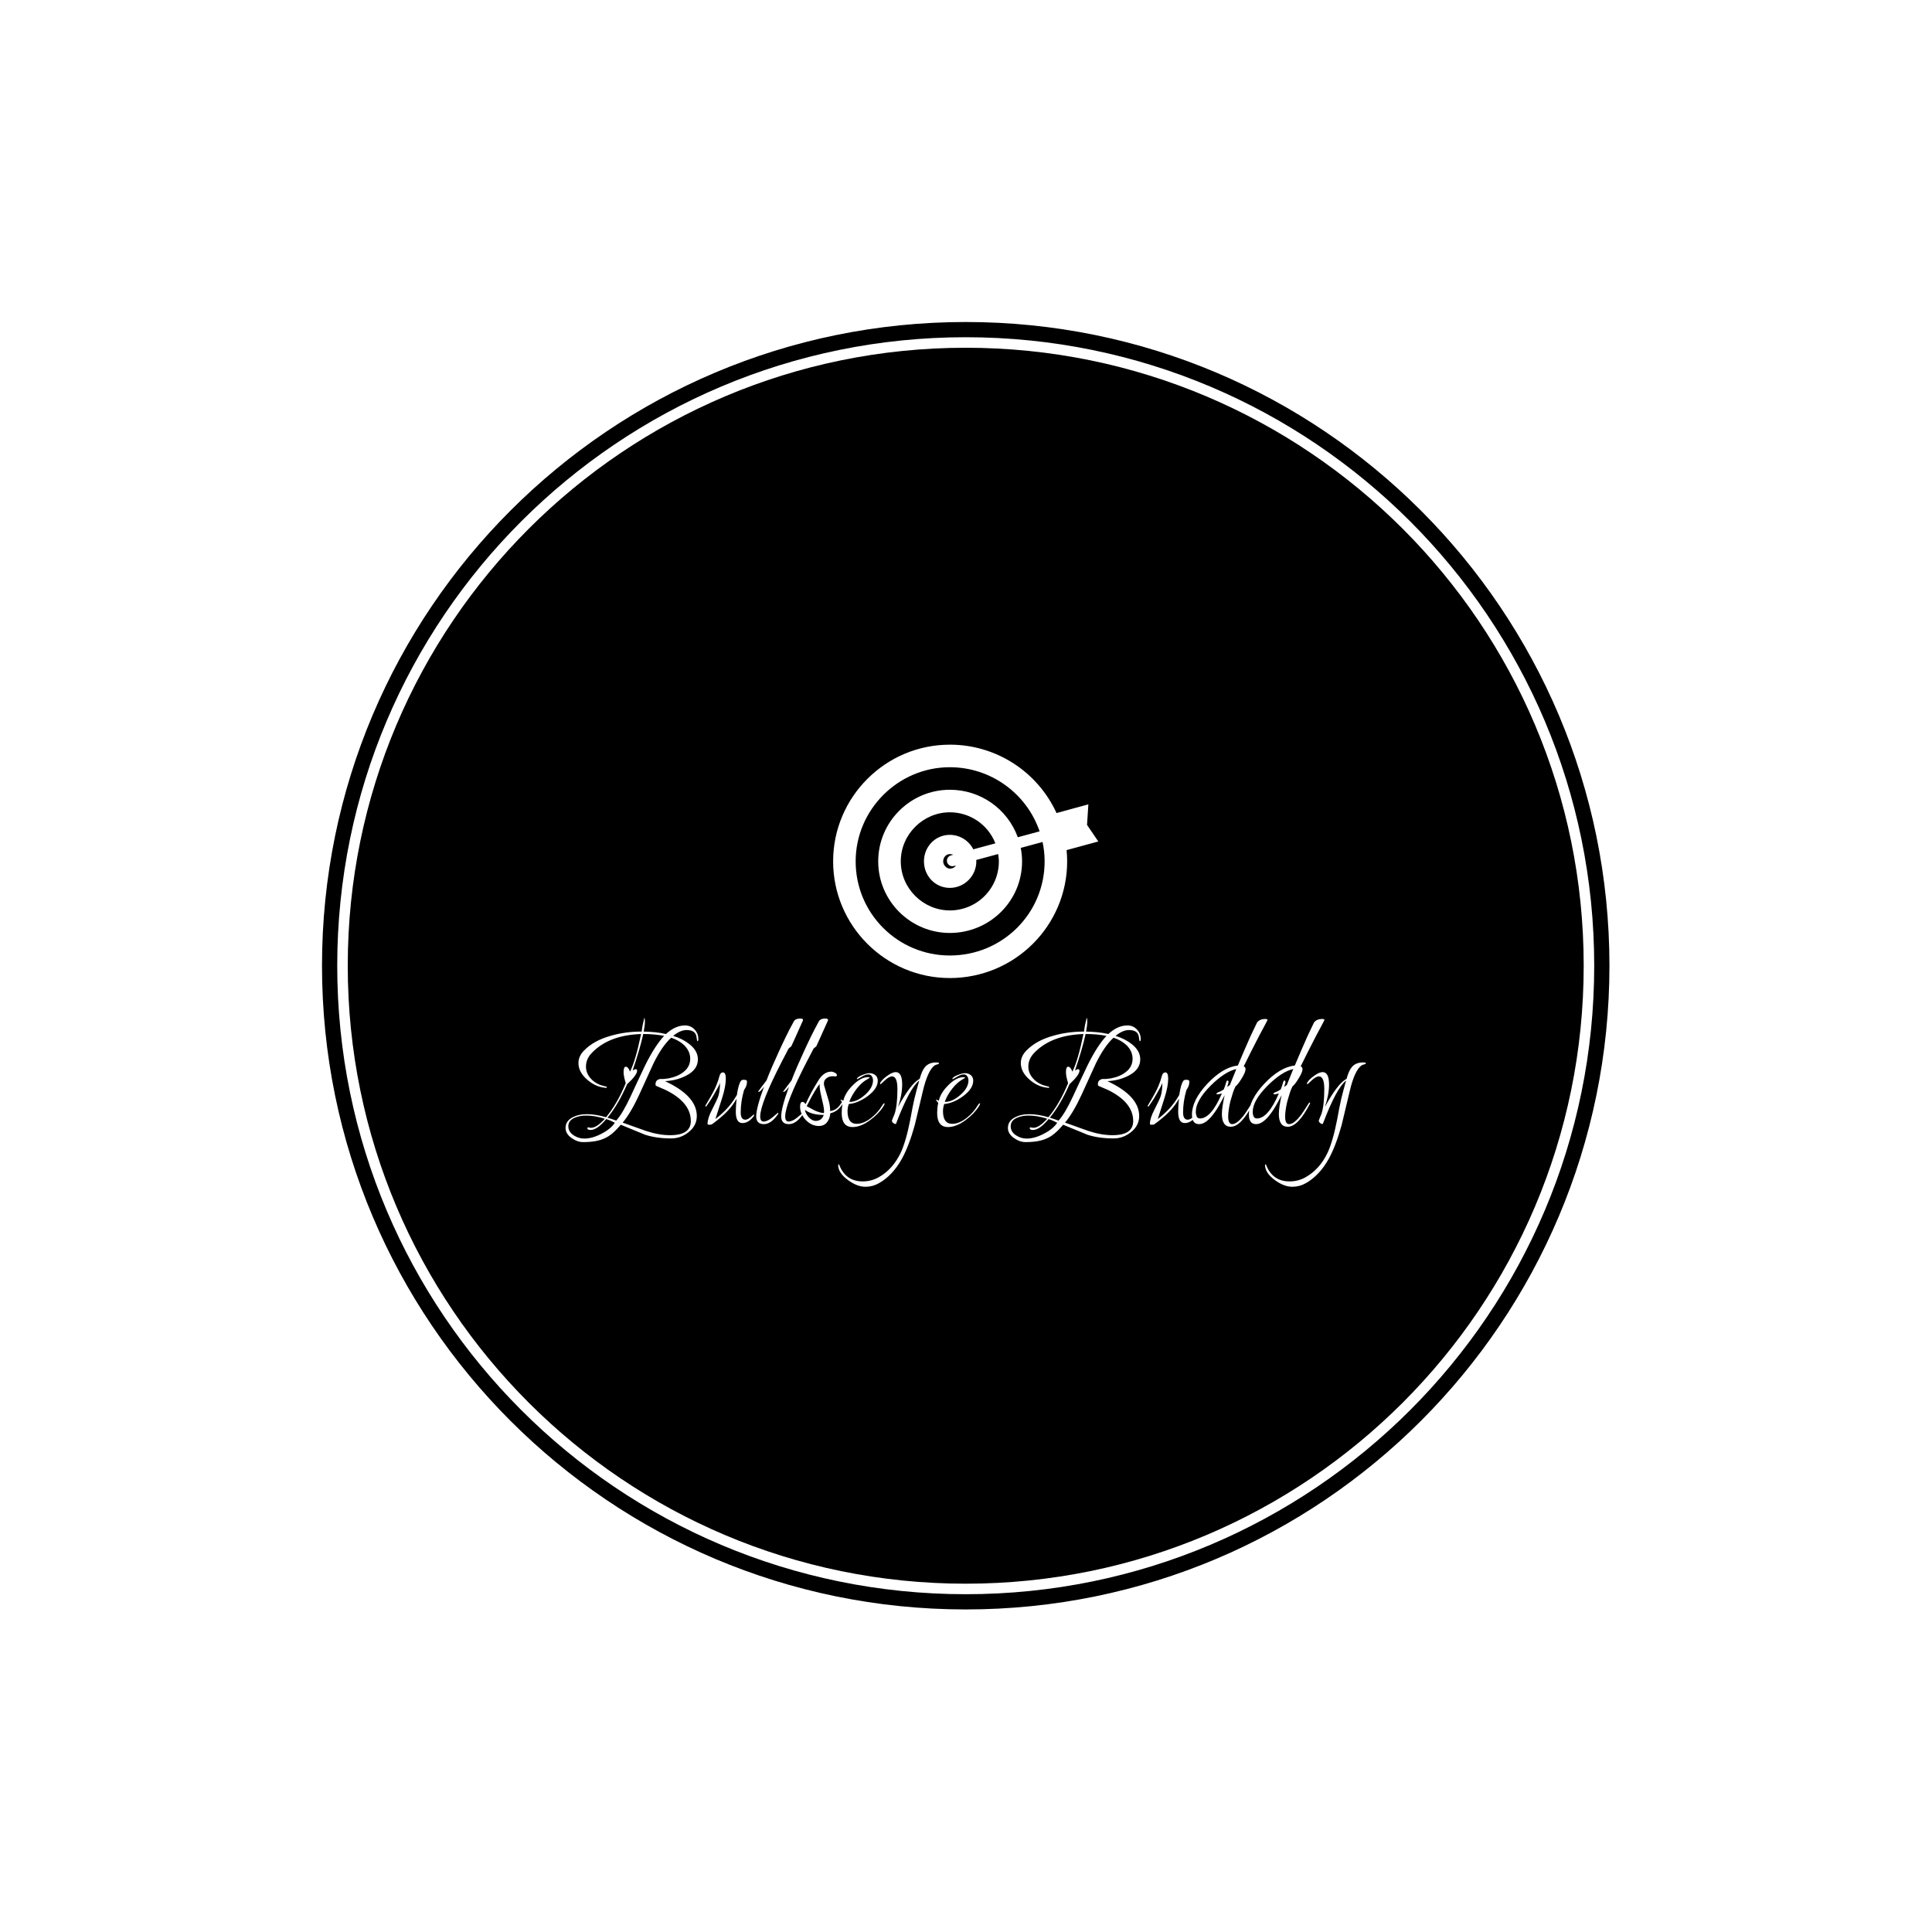
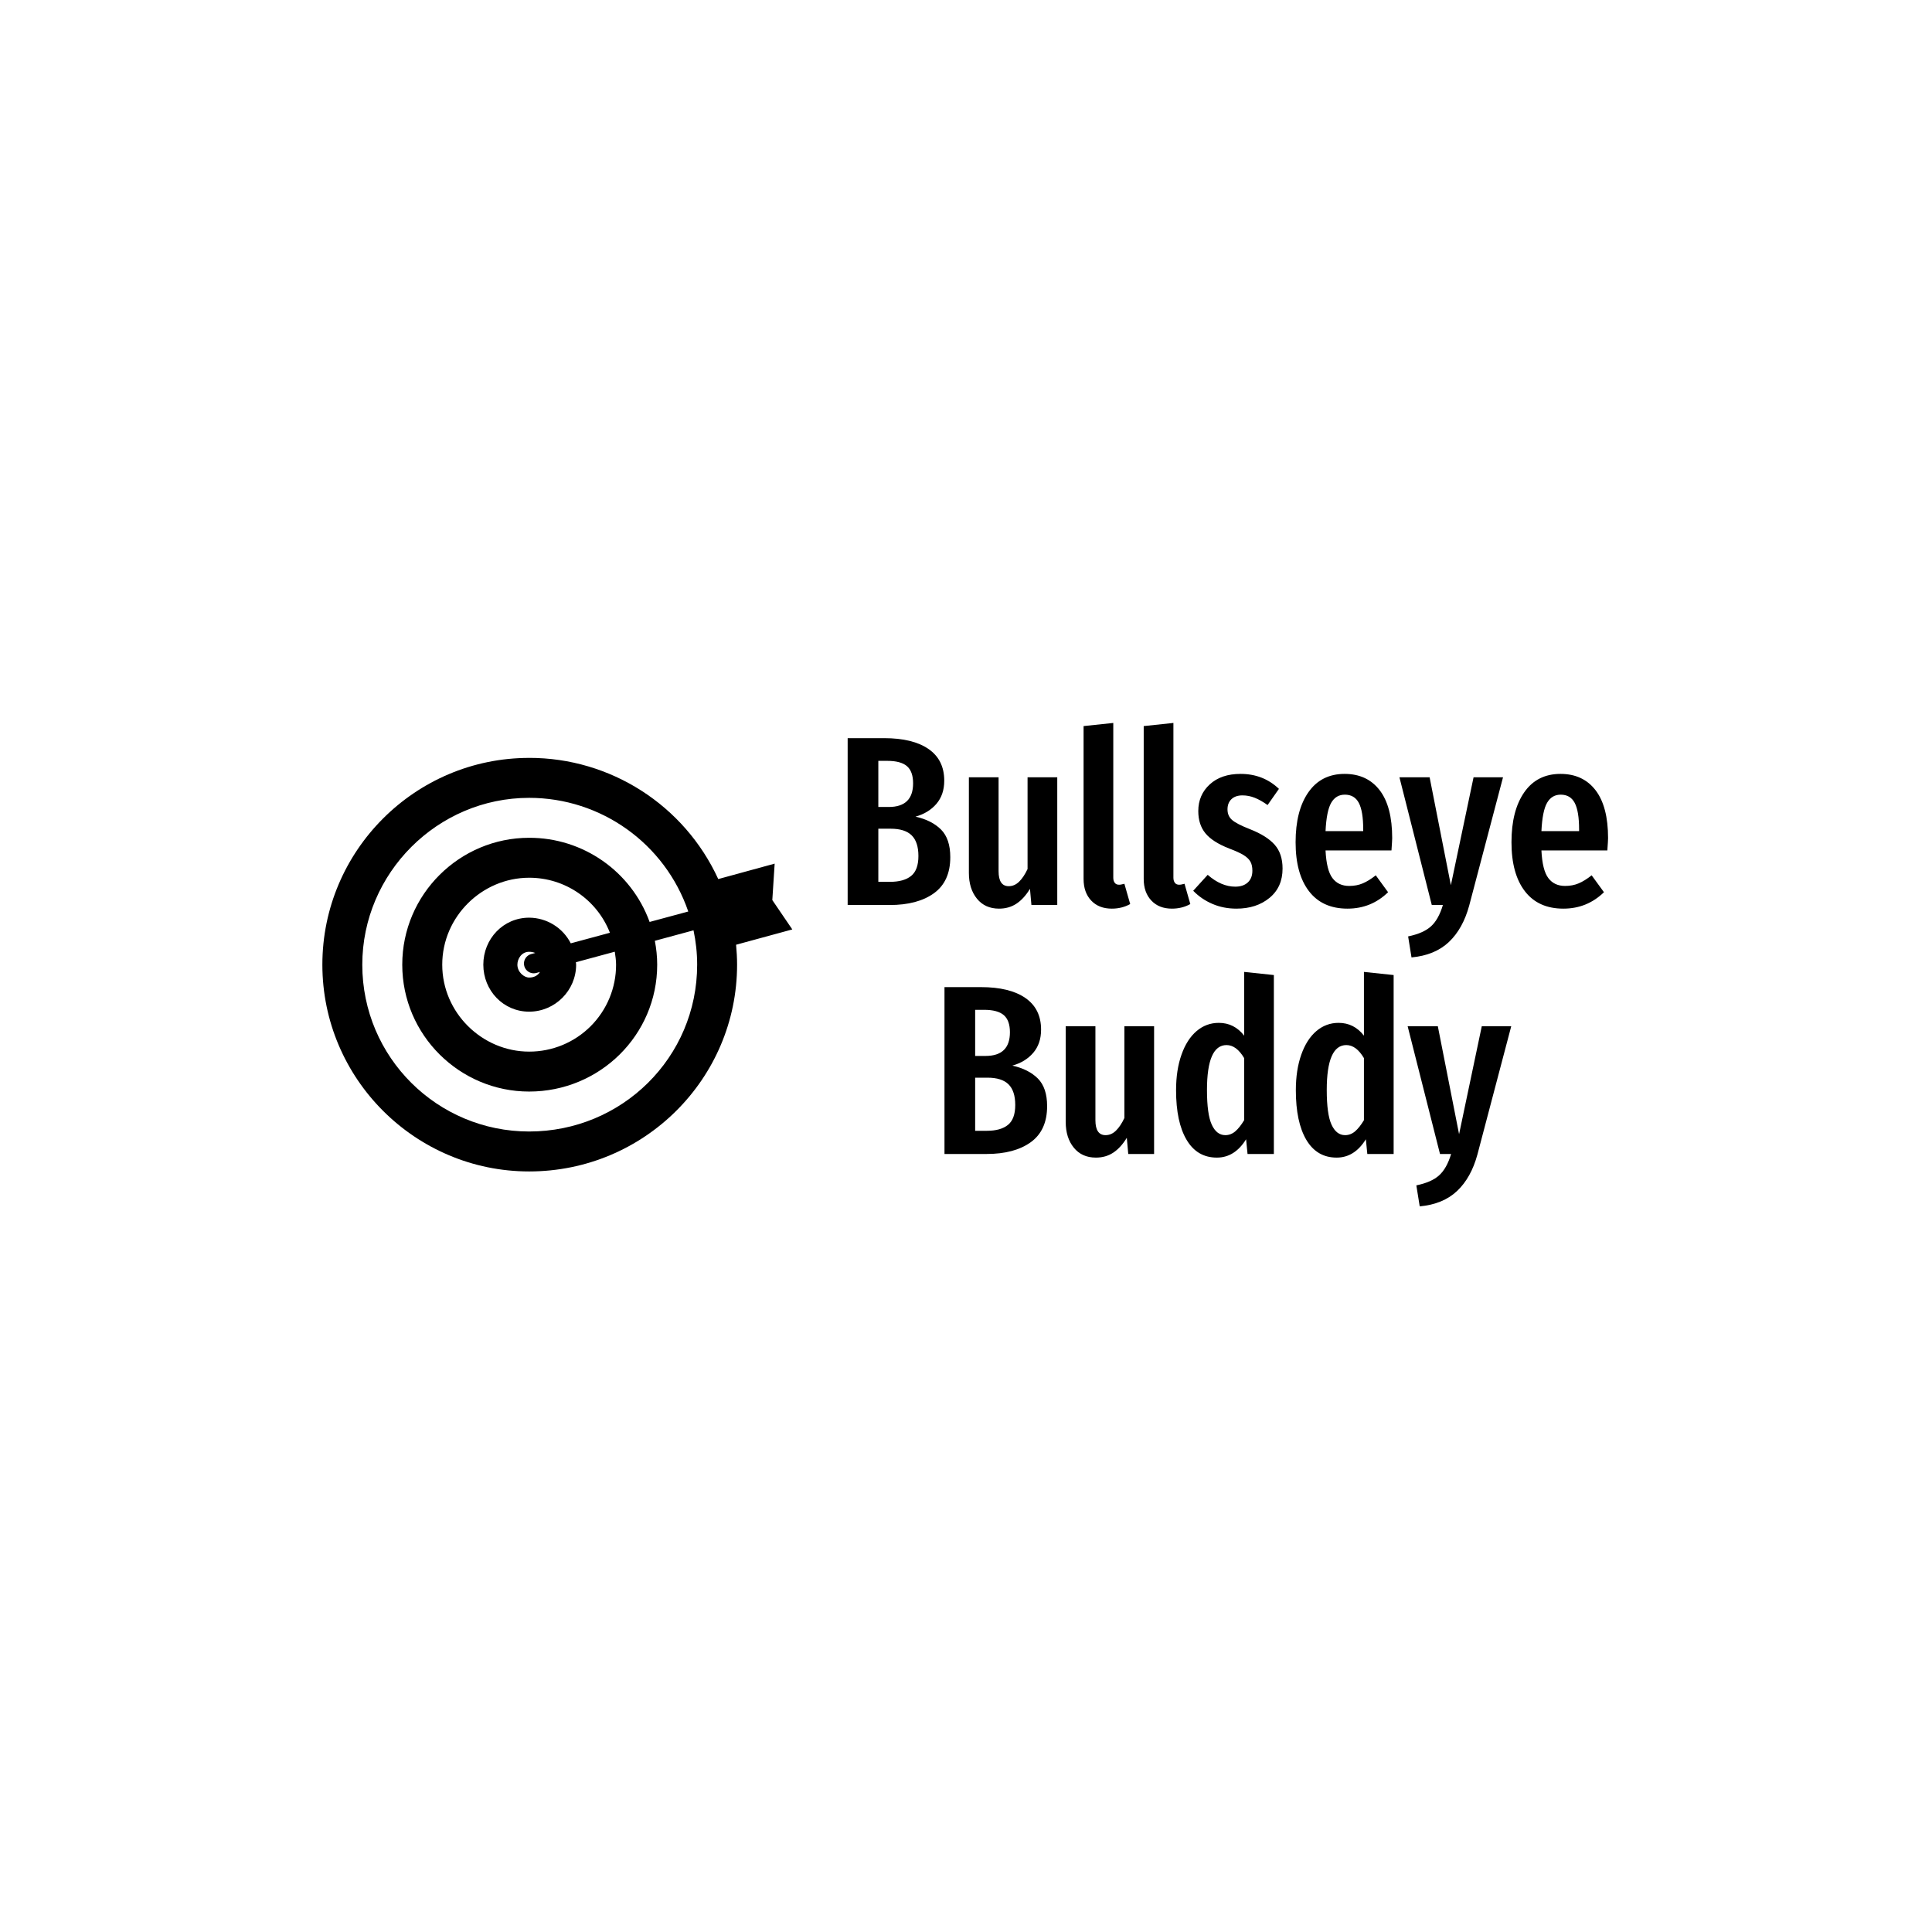
<svg xmlns="http://www.w3.org/2000/svg" version="1.1" width="1500" height="1500" viewBox="0 0 1500 1500">
  <rect width="1500" height="1500" fill="#ffffff" />
-   <g transform="matrix(0.6666667,0,0,0.6666667,249.7843,249.7843)">
-     <svg viewBox="0 0 343 343" data-background-color="#fffff5" preserveAspectRatio="xMidYMid meet" height="1500" width="1500">
-       <g id="tight-bounds" transform="matrix(1,0,0,1,0.074,0.074)">
-         <svg viewBox="0 0 342.852 342.852" height="342.852" width="342.852">
+   <g transform="matrix(0.6666667,0,0,0.6666667,249.3939,554.6282)">
+     <svg viewBox="0 0 396 154" data-background-color="#ffffff" preserveAspectRatio="xMidYMid meet" height="583" width="1500">
+       <g id="tight-bounds" transform="matrix(1,0,0,1,0.24,0.4114876)">
+         <svg viewBox="0 0 395.52 153.177" height="153.177" width="395.52">
          <g>
-             <svg />
-           </g>
-           <g>
-             <svg viewBox="0 0 342.852 342.852" height="342.852" width="342.852">
-               <g>
-                 <path d="M0 171.426c0-94.676 76.75-171.426 171.426-171.426 94.676 0 171.426 76.75 171.426 171.426 0 94.676-76.75 171.426-171.426 171.426-94.676 0-171.426-76.75-171.426-171.426zM171.426 338.796c92.436 0 167.37-74.934 167.37-167.37 0-92.436-74.934-167.37-167.37-167.371-92.436 0-167.37 74.934-167.371 167.371 0 92.436 74.934 167.37 167.371 167.37z" data-fill-palette-color="tertiary" fill="#000000" stroke="transparent" />
-                 <ellipse rx="164.569" ry="164.569" cx="171.426" cy="171.426" fill="#000000" stroke="transparent" stroke-width="0" fill-opacity="1" data-fill-palette-color="tertiary" />
-               </g>
-               <g transform="matrix(1,0,0,1,64.84656,112.5582)">
-                 <svg viewBox="0 0 213.158 117.735" height="117.735" width="213.158">
-                   <g>
-                     <svg viewBox="0 0 213.158 117.735" height="117.735" width="213.158">
+             <svg viewBox="0 0 638.298 247.2" height="153.177" width="395.52">
+               <g transform="matrix(1,0,0,1,260.7842,0)">
+                 <svg viewBox="0 0 377.513 247.2" height="247.2" width="377.513">
+                   <g id="textblocktransform">
+                     <svg viewBox="0 0 377.513 247.2" height="247.2" width="377.513" id="textblock">
                      <g>
-                         <svg viewBox="0 0 213.158 117.735" height="117.735" width="213.158">
-                           <g transform="matrix(1,0,0,1,0,72.7651)">
-                             <svg viewBox="0 0 213.158 44.97" height="44.97" width="213.158">
-                               <g id="textblocktransform">
-                                 <svg viewBox="0 0 213.158 44.97" height="44.97" width="213.158" id="textblock">
-                                   <g>
-                                     <svg viewBox="0 0 213.158 44.97" height="44.97" width="213.158">
-                                       <g transform="matrix(1,0,0,1,0,0)">
-                                         <svg width="213.158" viewBox="0.05 -35.1 260.67 55" height="44.97" data-palette-color="#fffff5">
-                                           <path d="M5.8 5.35L5.8 5.35Q3.9 5.35 2.05 4.05L2.05 4.05Q0.05 2.65 0.05 0.75L0.05 0.75Q0.05-1.6 2.5-2.8L2.5-2.8Q4.35-3.75 7-3.75L7-3.75Q8.4-3.75 9.95-3.5 11.5-3.25 13.25-2.75L13.25-2.75Q16.9-7.15 19.65-13.85L19.65-13.85Q19.3-15 19.13-15.88 18.95-16.75 18.95-17.4L18.95-17.4Q18.95-19.2 19.65-19.2L19.65-19.2Q20.45-19.2 21.05-17.6L21.05-17.6Q22.85-21.15 24.65-29.85L24.65-29.85Q14.25-29.5 8.7-23.8L8.7-23.8Q6.7-21.8 6.7-19.25L6.7-19.25Q6.7-17.25 8.05-15.6L8.05-15.6Q9.25-14.1 11.25-13.3L11.25-13.3Q11.55-13.2 12.05-13.05 12.55-12.9 13.2-12.75L13.2-12.75Q13.5-12.7 13.5-12.55L13.5-12.55Q13.5-12.3 13.15-12.3L13.15-12.3 13-12.35Q9.9-12.6 7.2-14.9L7.2-14.9Q4.25-17.4 4.25-20.4L4.25-20.4Q4.25-22.65 6.1-24.5L6.1-24.5Q9.25-27.75 14.85-29.3L14.85-29.3Q19.5-30.65 24.85-30.65L24.85-30.65Q24.95-31.7 25.18-32.83 25.4-33.95 25.7-35.1L25.7-35.1Q25.9-35.05 25.9-33.95L25.9-33.95Q25.9-33.3 25.8-32.48 25.7-31.65 25.5-30.65L25.5-30.65Q27.4-30.6 29.23-30.43 31.05-30.25 32.75-29.85L32.75-29.85Q35.8-32.65 38.95-32.65L38.95-32.65Q40.8-32.65 42.05-31.35 43.3-30.05 43.3-28.2L43.3-28.2Q43.3-27.5 43.05-27.5L43.05-27.5Q42.85-27.5 42.7-28.9L42.7-28.9Q42.4-31.15 39.45-31.15L39.45-31.15Q37.45-31.15 35.1-29.25L35.1-29.25Q38.2-28.3 40.4-26.55L40.4-26.55Q43.15-24.4 43.15-21.6L43.15-21.6Q43.15-18.2 39.25-16.25L39.25-16.25Q36.25-14.7 32.45-14.5L32.45-14.5Q42.8-9.7 42.8-3.15L42.8-3.15Q42.8-0.05 40.2 2.05L40.2 2.05Q37.65 4.15 34.45 4.15L34.45 4.15Q29.65 4.15 25.95 2.95L25.95 2.95 18.05-0.3Q16.65 1.35 15.33 2.48 14 3.6 12.7 4.15L12.7 4.15Q10.15 5.35 5.8 5.35ZM16.55-1.65L16.55-1.65Q18.6-3.9 21.2-9.45L21.2-9.45Q22.4-12.05 23.6-14.63 24.8-17.2 26.05-19.8L26.05-19.8Q27.65-23 29.18-25.35 30.7-27.7 32.15-29.25L32.15-29.25Q28.95-29.85 25.75-29.85L25.75-29.85 25.35-29.85Q24.3-25 21.9-18L21.9-18Q22.6-18.4 22.95-18.4L22.95-18.4Q23.35-18.4 23.35-17.9L23.35-17.9Q23.35-16.5 20.1-13.5L20.1-13.5Q18.7-10.3 17.13-7.58 15.55-4.85 13.7-2.6L13.7-2.6Q14.4-2.4 15.13-2.15 15.85-1.9 16.55-1.65ZM34.1 3.1L34.1 3.1Q40.85 3.1 40.85-1.5L40.85-1.5Q40.85-7.65 32.5-11.7L32.5-11.7Q32-11.9 31.25-12.23 30.5-12.55 29.5-13L29.5-13Q29.35-13.1 29.35-13.5L29.35-13.5Q29.35-14.9 30.8-15.2L30.8-15.2 31.8-15.2Q32.25-15.25 32.7-15.3 33.15-15.35 33.55-15.4L33.55-15.4Q36.5-15.95 38.35-17.4L38.35-17.4Q40.65-19.1 40.65-21.8L40.65-21.8Q40.65-24.25 38.7-26.2L38.7-26.2Q37-27.8 34.45-28.65L34.45-28.65Q31.45-25.9 28.7-20.3L28.7-20.3 24.05-10.1Q21.3-4.15 18.65-1L18.65-1 26.2 1.7Q30.45 3.1 34.1 3.1ZM6.15 4.2L6.15 4.2Q8.75 4.2 11.7 2.65L11.7 2.65Q14.75 1.1 16.1-0.95L16.1-0.95Q15.45-1.3 14.78-1.6 14.1-1.9 13.3-2.15L13.3-2.15Q10.35 1.4 8.2 1.4L8.2 1.4Q7.15 1.4 7.15 0.8L7.15 0.8Q7.15 0.55 7.45 0.55L7.45 0.55Q7.55 0.55 7.85 0.63 8.15 0.7 8.3 0.7L8.3 0.7Q10.2 0.7 12.85-2.25L12.85-2.25Q9.65-3.3 6.75-3.3L6.75-3.3Q4.7-3.3 3.05-2.6L3.05-2.6Q0.95-1.7 0.95 0.2L0.95 0.2Q0.95 2 2.7 3.15L2.7 3.15Q4.3 4.2 6.15 4.2ZM46.85-0.3L46.85-0.3Q46.3-0.3 46.3-0.6L46.3-0.6Q46.3-2.4 47.75-5.2L47.75-5.2Q49.55-8.7 49.85-9.75L49.85-9.75Q50.35-11.45 50.35-13.95L50.35-13.95Q50.2-13.45 49.7-12.5 49.2-11.55 48.35-10.1L48.35-10.1Q47.55-8.7 46.92-7.78 46.3-6.85 45.9-6.3L45.9-6.3Q45.9-6.25 45.8-6.25L45.8-6.25Q45.55-6.25 45.55-6.45L45.55-6.45 47.05-9Q48.3-11.1 49.05-12.88 49.8-14.65 50.15-16.05L50.15-16.05Q50.45-17.35 51.35-17.35L51.35-17.35Q52.25-17.35 52.25-15.25L52.25-15.25Q52.25-14.15 51.95-12.5 51.65-10.85 50.95-8.7L50.95-8.7 48.85-2.15Q50.7-3.55 52.42-5.35 54.15-7.15 55.55-9.5L55.55-9.5 55.85-10Q56.4-13.65 57.2-14.6L57.2-14.6Q57.4-14.95 58.1-14.95L58.1-14.95Q59.15-14.95 59.15-14.4L59.15-14.4Q59.15-12.9 58.2-11.65L58.2-11.65Q57.1-7.9 57.1-4.35L57.1-4.35Q57.1-1.95 58.6-1.95L58.6-1.95Q59.35-1.95 60.35-2.8L60.35-2.8Q61.35-3.65 61.3-3.65L61.3-3.65Q61.45-3.65 61.45-3.35L61.45-3.35 61.45-3.25Q59.75-0.85 57.65-0.85L57.65-0.85Q55.5-0.85 55.5-4.55L55.5-4.55Q55.5-5.45 55.57-6.5 55.65-7.55 55.75-8.8L55.75-8.8Q53.85-5.2 49.5-1.8L49.5-1.8Q49.25-1.6 48.8-1.25 48.35-0.9 47.8-0.5L47.8-0.5Q47.55-0.3 46.85-0.3ZM64.65-0.5L64.65-0.5Q62.15-0.5 62.15-3.05L62.15-3.05Q62.15-5.8 64.7-12.7L64.7-12.7Q63.45-11 62.95-11L62.95-11Q62.8-11 62.8-11.15L62.8-11.15Q62.8-11.2 64.09-12.9L64.09-12.9Q64.75-13.75 65.12-14.23 65.5-14.7 65.55-14.85L65.55-14.85Q65.8-15.55 66.25-16.65 66.7-17.75 67.3-19.15L67.3-19.15Q68.4-21.65 69.55-24.18 70.7-26.7 71.95-29.25L71.95-29.25Q72.34-30.1 72.97-31.3 73.59-32.5 74.45-34.05L74.45-34.05Q75-34.9 76.5-34.9L76.5-34.9Q77.4-34.9 77.4-34.45L77.4-34.45Q77.4-34.3 77.34-34.2L77.34-34.2 74.65-28.2 73.55-25.8Q73.2-25.6 72.65-25.05L72.65-25.05Q72.65-25.05 72.12-24 71.59-22.95 70.5-20.9L70.5-20.9Q63.45-7.2 63.45-3L63.45-3Q63.45-1.35 64.55-1.35L64.55-1.35Q65.8-1.35 67.5-2.75L67.5-2.75Q69.25-4.2 69.15-4.2L69.15-4.2Q69.34-4.2 69.34-4L69.34-4Q69.34-3.8 69.15-3.6L69.15-3.6Q66.95-0.5 64.65-0.5ZM72.79-0.5L72.79-0.5Q70.29-0.5 70.29-3.05L70.29-3.05Q70.29-5.8 72.84-12.7L72.84-12.7Q71.59-11 71.09-11L71.09-11Q70.94-11 70.94-11.15L70.94-11.15Q70.94-11.2 72.24-12.9L72.24-12.9Q72.89-13.75 73.27-14.23 73.64-14.7 73.69-14.85L73.69-14.85Q73.94-15.55 74.39-16.65 74.84-17.75 75.44-19.15L75.44-19.15Q76.54-21.65 77.69-24.18 78.84-26.7 80.09-29.25L80.09-29.25Q80.49-30.1 81.12-31.3 81.74-32.5 82.59-34.05L82.59-34.05Q83.14-34.9 84.64-34.9L84.64-34.9Q85.54-34.9 85.54-34.45L85.54-34.45Q85.54-34.3 85.49-34.2L85.49-34.2 82.79-28.2 81.69-25.8Q81.34-25.6 80.79-25.05L80.79-25.05Q80.79-25.05 80.27-24 79.74-22.95 78.64-20.9L78.64-20.9Q71.59-7.2 71.59-3L71.59-3Q71.59-1.35 72.69-1.35L72.69-1.35Q73.94-1.35 75.64-2.75L75.64-2.75Q77.39-4.2 77.29-4.2L77.29-4.2Q77.49-4.2 77.49-4L77.49-4Q77.49-3.8 77.29-3.6L77.29-3.6Q75.09-0.5 72.79-0.5ZM82.54 0.1L82.54 0.1Q80.19 0.1 78.29-1.85L78.29-1.85Q76.44-3.85 76.44-6.2L76.44-6.2Q76.44-7.75 77.24-7.75L77.24-7.75Q77.74-7.75 78.24-7L78.24-7Q79.74-10.5 82.49-14.9L82.49-14.9Q84.24-17.6 86.59-17.6L86.59-17.6Q87.09-17.6 87.77-17.25 88.44-16.9 88.44-16.4L88.44-16.4Q88.44-16.05 87.79-16.05L87.79-16.05Q87.74-16.05 87.64-16.05 87.54-16.05 87.39-16.1L87.39-16.1 86.99-16.1Q85.89-16.1 85.04-15.45 84.19-14.8 84.19-13.7L84.19-13.7Q84.19-13.3 84.34-12.85L84.34-12.85 85.54-8.85Q85.94-7.65 86.09-6.63 86.24-5.6 86.24-4.75L86.24-4.75Q87.59-4.95 88.54-5.75L88.54-5.75Q89.14-6.25 90.14-7.75L90.14-7.75Q90.29-7.95 90.44-7.95L90.44-7.95Q90.59-7.95 90.59-7.75L90.59-7.75Q90.59-7.7 90.49-7.4L90.49-7.4Q88.79-4.55 86.29-4.05L86.29-4.05Q86.14-2.3 85.24-1.15L85.24-1.15Q84.29 0.1 82.54 0.1ZM84.19-4.1L84.19-4.1Q84.24-4.3 84.24-4.45 84.24-4.6 84.24-4.8L84.24-4.8Q84.24-5.45 84.02-6.58 83.79-7.7 83.39-9.35L83.39-9.35Q82.64-12.5 82.84-13.55L82.84-13.55Q81.54-12.2 78.59-6.35L78.59-6.35Q79.54-5.85 80.22-5.48 80.89-5.1 81.29-4.9L81.29-4.9Q82.09-4.55 82.82-4.35 83.54-4.15 84.19-4.1ZM81.49-1.55L81.49-1.55Q83.49-1.55 84.14-3.5L84.14-3.5Q80.14-3.5 78.04-5.15L78.04-5.15Q78.14-4.05 79.24-2.75L79.24-2.75Q80.39-1.55 81.49-1.55ZM93.54 0.45L93.54 0.45Q89.99 0.45 89.99-4.15L89.99-4.15Q89.99-4.85 90.06-5.68 90.14-6.5 90.34-7.45L90.34-7.45Q90.14-7.6 89.94-7.88 89.74-8.15 89.54-8.55L89.54-8.55Q89.74-8.5 89.96-8.38 90.19-8.25 90.54-8.15L90.54-8.15Q91.09-10.65 93.54-13.1L93.54-13.1Q96.19-15.8 98.54-15.8L98.54-15.8Q99.09-15.8 99.09-15.65L99.09-15.65Q99.09-15.55 98.39-15.15L98.39-15.15Q96.54-14.15 94.89-12.05L94.89-12.05Q93.24-9.9 92.49-7.85L92.49-7.85 92.59-7.75Q94.99-7.75 97.59-10.05L97.59-10.05Q100.19-12.35 100.19-14.75L100.19-14.75Q100.19-15.5 99.79-16.1 99.39-16.7 98.69-16.7L98.69-16.7Q97.69-16.7 96.44-15.9L96.44-15.9Q95.19-15.15 95.04-15.15L95.04-15.15Q94.94-15.15 94.94-15.2L94.94-15.2Q94.94-15.8 96.69-16.5L96.69-16.5Q98.19-17.1 99.04-17.1L99.04-17.1Q100.19-17.1 100.96-16.45 101.74-15.8 101.74-14.65L101.74-14.65Q101.74-12 98.29-9.5L98.29-9.5Q95.19-7.3 92.29-7.05L92.29-7.05Q91.89-5.85 91.89-4.75L91.89-4.75Q91.89-0.6 94.89-0.6L94.89-0.6Q97.19-0.6 99.69-2.6L99.69-2.6Q101.79-4.25 103.19-6.6L103.19-6.6Q103.64-7.3 103.94-7.3L103.94-7.3Q103.99-7.3 103.99-7.2L103.99-7.2Q103.99-7 103.59-6.3L103.59-6.3Q102.04-3.85 99.24-1.8L99.24-1.8Q96.19 0.45 93.54 0.45ZM97.74 19.9L97.74 19.9Q94.94 19.9 91.89 17.6L91.89 17.6Q88.84 15.3 88.84 12.8L88.84 12.8Q88.84 12.6 88.99 12.6L88.99 12.6Q89.19 12.6 89.24 12.9L89.24 12.9Q91.34 18.15 96.84 18.15L96.84 18.15Q99.64 18.15 102.04 16.8L102.04 16.8Q106.69 14.2 109.29 8.65L109.29 8.65Q110.09 6.9 110.86 4.23 111.64 1.55 112.34-2.05L112.34-2.05Q112.64-3.65 113.09-6.05 113.54-8.45 114.39-11.6L114.39-11.6 115.24-14.7Q112.09-12.25 107.69-0.65L107.69-0.65Q107.69-0.55 107.49-0.55L107.49-0.55Q107.14-0.55 106.74-0.9 106.34-1.25 106.34-1.65L106.34-1.65Q106.34-1.65 106.74-2.7L106.74-2.7Q107.19-3.7 107.19-3.75L107.19-3.75Q108.14-6.55 108.14-11.95L108.14-11.95Q108.14-16.05 106.39-16.05L106.39-16.05Q105.44-16.05 104.04-14.75L104.04-14.75Q102.74-13.5 102.64-13.5L102.64-13.5Q102.49-13.5 102.49-13.7L102.49-13.7Q102.49-13.75 102.59-14.05L102.59-14.05Q103.29-15.15 104.84-16.25L104.84-16.25Q106.49-17.45 107.59-17.45L107.59-17.45Q109.69-17.45 109.69-13.4L109.69-13.4Q109.69-10.1 108.34-6.1L108.34-6.1Q112.49-13.75 115.39-15.25L115.39-15.25Q116.14-17.95 117.09-19.05L117.09-19.05Q118.34-20.6 120.79-20.6L120.79-20.6Q121.69-20.6 121.69-20.3L121.69-20.3Q121.69-20.15 121.44-20.05L121.44-20.05Q120.79-19.9 120.29-19.65L120.29-19.65Q117.99-18 116.39-11.1L116.39-11.1Q115.19-6.05 114.54-3.33 113.89-0.6 113.79-0.2L113.79-0.2Q111.94 6.5 109.59 10.8L109.59 10.8Q106.54 16.25 102.09 18.75L102.09 18.75Q100.04 19.9 97.74 19.9ZM124.63 0.45L124.63 0.45Q121.08 0.45 121.08-4.15L121.08-4.15Q121.08-4.85 121.16-5.68 121.23-6.5 121.43-7.45L121.43-7.45Q121.23-7.6 121.03-7.88 120.83-8.15 120.63-8.55L120.63-8.55Q120.83-8.5 121.06-8.38 121.28-8.25 121.63-8.15L121.63-8.15Q122.18-10.65 124.63-13.1L124.63-13.1Q127.28-15.8 129.63-15.8L129.63-15.8Q130.18-15.8 130.18-15.65L130.18-15.65Q130.18-15.55 129.48-15.15L129.48-15.15Q127.63-14.15 125.98-12.05L125.98-12.05Q124.33-9.9 123.58-7.85L123.58-7.85 123.68-7.75Q126.08-7.75 128.68-10.05L128.68-10.05Q131.28-12.35 131.28-14.75L131.28-14.75Q131.28-15.5 130.88-16.1 130.48-16.7 129.78-16.7L129.78-16.7Q128.78-16.7 127.53-15.9L127.53-15.9Q126.28-15.15 126.13-15.15L126.13-15.15Q126.03-15.15 126.03-15.2L126.03-15.2Q126.03-15.8 127.78-16.5L127.78-16.5Q129.28-17.1 130.13-17.1L130.13-17.1Q131.28-17.1 132.06-16.45 132.83-15.8 132.83-14.65L132.83-14.65Q132.83-12 129.38-9.5L129.38-9.5Q126.28-7.3 123.38-7.05L123.38-7.05Q122.98-5.85 122.98-4.75L122.98-4.75Q122.98-0.6 125.98-0.6L125.98-0.6Q128.28-0.6 130.78-2.6L130.78-2.6Q132.88-4.25 134.28-6.6L134.28-6.6Q134.73-7.3 135.03-7.3L135.03-7.3Q135.08-7.3 135.08-7.2L135.08-7.2Q135.08-7 134.68-6.3L134.68-6.3Q133.13-3.85 130.33-1.8L130.33-1.8Q127.28 0.45 124.63 0.45ZM149.88 5.35L149.88 5.35Q147.98 5.35 146.13 4.05L146.13 4.05Q144.13 2.65 144.13 0.75L144.13 0.75Q144.13-1.6 146.58-2.8L146.58-2.8Q148.43-3.75 151.08-3.75L151.08-3.75Q152.48-3.75 154.03-3.5 155.58-3.25 157.33-2.75L157.33-2.75Q160.98-7.15 163.73-13.85L163.73-13.85Q163.38-15 163.2-15.88 163.03-16.75 163.03-17.4L163.03-17.4Q163.03-19.2 163.73-19.2L163.73-19.2Q164.53-19.2 165.13-17.6L165.13-17.6Q166.93-21.15 168.73-29.85L168.73-29.85Q158.33-29.5 152.78-23.8L152.78-23.8Q150.78-21.8 150.78-19.25L150.78-19.25Q150.78-17.25 152.13-15.6L152.13-15.6Q153.33-14.1 155.33-13.3L155.33-13.3Q155.63-13.2 156.13-13.05 156.63-12.9 157.28-12.75L157.28-12.75Q157.58-12.7 157.58-12.55L157.58-12.55Q157.58-12.3 157.23-12.3L157.23-12.3 157.08-12.35Q153.98-12.6 151.28-14.9L151.28-14.9Q148.33-17.4 148.33-20.4L148.33-20.4Q148.33-22.65 150.18-24.5L150.18-24.5Q153.33-27.75 158.93-29.3L158.93-29.3Q163.58-30.65 168.93-30.65L168.93-30.65Q169.03-31.7 169.25-32.83 169.48-33.95 169.78-35.1L169.78-35.1Q169.98-35.05 169.98-33.95L169.98-33.95Q169.98-33.3 169.88-32.48 169.78-31.65 169.58-30.65L169.58-30.65Q171.48-30.6 173.3-30.43 175.13-30.25 176.83-29.85L176.83-29.85Q179.88-32.65 183.03-32.65L183.03-32.65Q184.88-32.65 186.13-31.35 187.38-30.05 187.38-28.2L187.38-28.2Q187.38-27.5 187.13-27.5L187.13-27.5Q186.93-27.5 186.78-28.9L186.78-28.9Q186.48-31.15 183.53-31.15L183.53-31.15Q181.53-31.15 179.18-29.25L179.18-29.25Q182.28-28.3 184.48-26.55L184.48-26.55Q187.23-24.4 187.23-21.6L187.23-21.6Q187.23-18.2 183.33-16.25L183.33-16.25Q180.33-14.7 176.53-14.5L176.53-14.5Q186.88-9.7 186.88-3.15L186.88-3.15Q186.88-0.05 184.28 2.05L184.28 2.05Q181.73 4.15 178.53 4.15L178.53 4.15Q173.73 4.15 170.03 2.95L170.03 2.95 162.13-0.3Q160.73 1.35 159.4 2.48 158.08 3.6 156.78 4.15L156.78 4.15Q154.23 5.35 149.88 5.35ZM160.63-1.65L160.63-1.65Q162.68-3.9 165.28-9.45L165.28-9.45Q166.48-12.05 167.68-14.63 168.88-17.2 170.13-19.8L170.13-19.8Q171.73-23 173.25-25.35 174.78-27.7 176.23-29.25L176.23-29.25Q173.03-29.85 169.83-29.85L169.83-29.85 169.43-29.85Q168.38-25 165.98-18L165.98-18Q166.68-18.4 167.03-18.4L167.03-18.4Q167.43-18.4 167.43-17.9L167.43-17.9Q167.43-16.5 164.18-13.5L164.18-13.5Q162.78-10.3 161.2-7.58 159.63-4.85 157.78-2.6L157.78-2.6Q158.48-2.4 159.2-2.15 159.93-1.9 160.63-1.65ZM178.18 3.1L178.18 3.1Q184.93 3.1 184.93-1.5L184.93-1.5Q184.93-7.65 176.58-11.7L176.58-11.7Q176.08-11.9 175.33-12.23 174.58-12.55 173.58-13L173.58-13Q173.43-13.1 173.43-13.5L173.43-13.5Q173.43-14.9 174.88-15.2L174.88-15.2 175.88-15.2Q176.33-15.25 176.78-15.3 177.23-15.35 177.63-15.4L177.63-15.4Q180.58-15.95 182.43-17.4L182.43-17.4Q184.73-19.1 184.73-21.8L184.73-21.8Q184.73-24.25 182.78-26.2L182.78-26.2Q181.08-27.8 178.53-28.65L178.53-28.65Q175.53-25.9 172.78-20.3L172.78-20.3 168.13-10.1Q165.38-4.15 162.73-1L162.73-1 170.28 1.7Q174.53 3.1 178.18 3.1ZM150.23 4.2L150.23 4.2Q152.83 4.2 155.78 2.65L155.78 2.65Q158.83 1.1 160.18-0.95L160.18-0.95Q159.53-1.3 158.85-1.6 158.18-1.9 157.38-2.15L157.38-2.15Q154.43 1.4 152.28 1.4L152.28 1.4Q151.23 1.4 151.23 0.8L151.23 0.8Q151.23 0.55 151.53 0.55L151.53 0.55Q151.63 0.55 151.93 0.63 152.23 0.7 152.38 0.7L152.38 0.7Q154.28 0.7 156.93-2.25L156.93-2.25Q153.73-3.3 150.83-3.3L150.83-3.3Q148.78-3.3 147.13-2.6L147.13-2.6Q145.03-1.7 145.03 0.2L145.03 0.2Q145.03 2 146.78 3.15L146.78 3.15Q148.38 4.2 150.23 4.2ZM190.93-0.3L190.93-0.3Q190.38-0.3 190.38-0.6L190.38-0.6Q190.38-2.4 191.83-5.2L191.83-5.2Q193.63-8.7 193.93-9.75L193.93-9.75Q194.43-11.45 194.43-13.95L194.43-13.95Q194.28-13.45 193.78-12.5 193.28-11.55 192.43-10.1L192.43-10.1Q191.63-8.7 191-7.78 190.38-6.85 189.98-6.3L189.98-6.3Q189.98-6.25 189.88-6.25L189.88-6.25Q189.63-6.25 189.63-6.45L189.63-6.45 191.13-9Q192.38-11.1 193.13-12.88 193.88-14.65 194.23-16.05L194.23-16.05Q194.53-17.35 195.43-17.35L195.43-17.35Q196.33-17.35 196.33-15.25L196.33-15.25Q196.33-14.15 196.03-12.5 195.73-10.85 195.03-8.7L195.03-8.7 192.93-2.15Q194.78-3.55 196.5-5.35 198.23-7.15 199.63-9.5L199.63-9.5 199.93-10Q200.48-13.65 201.28-14.6L201.28-14.6Q201.48-14.95 202.18-14.95L202.18-14.95Q203.23-14.95 203.23-14.4L203.23-14.4Q203.23-12.9 202.28-11.65L202.28-11.65Q201.18-7.9 201.18-4.35L201.18-4.35Q201.18-1.95 202.68-1.95L202.68-1.95Q203.43-1.95 204.43-2.8L204.43-2.8Q205.43-3.65 205.38-3.65L205.38-3.65Q205.53-3.65 205.53-3.35L205.53-3.35 205.53-3.25Q203.83-0.85 201.73-0.85L201.73-0.85Q199.58-0.85 199.58-4.55L199.58-4.55Q199.58-5.45 199.65-6.5 199.73-7.55 199.83-8.8L199.83-8.8Q197.93-5.2 193.58-1.8L193.58-1.8Q193.33-1.6 192.88-1.25 192.43-0.9 191.88-0.5L191.88-0.5Q191.63-0.3 190.93-0.3ZM216.72 0.35L216.72 0.35Q213.82 0.35 213.82-3.85L213.82-3.85Q213.82-5.9 214.72-9.95L214.72-9.95Q212.62-5.85 211.37-4.2L211.37-4.2Q208.72-0.5 206.42-0.5L206.42-0.5Q204.07-0.5 204.07-3.6L204.07-3.6Q204.07-8.35 209.12-13.7L209.12-13.7Q214.17-19.05 219.02-19.6L219.02-19.6Q220.12-22.25 221.17-24.65 222.22-27.05 223.17-29.2L223.17-29.2Q223.57-30.05 224.1-31.15 224.62-32.25 225.27-33.6L225.27-33.6Q226.12-34.75 227.97-34.75L227.97-34.75Q228.67-34.75 228.67-34.4L228.67-34.4Q228.67-34.4 228.57-34.2L228.57-34.2Q228.17-33.4 227.5-32.15 226.82-30.9 225.97-29.3L225.97-29.3Q224.62-26.7 223.35-24.18 222.07-21.65 220.92-19.3L220.92-19.3Q221.52-19.15 221.52-18.4L221.52-18.4Q221.52-17.4 220.27-15.4L220.27-15.4Q219.07-13.4 218.27-12.8L218.27-12.8Q217.77-11.85 217.37-10.6 216.97-9.35 216.57-7.9L216.57-7.9Q216.22-6.45 216.05-5.2 215.87-3.95 215.87-2.95L215.87-2.95Q215.87-0.5 217.17-0.5L217.17-0.5Q218.67-0.5 220.82-3.2L220.82-3.2Q221.52-4.05 223.52-7.25L223.52-7.25Q223.77-7.55 223.87-7.55L223.87-7.55Q224.02-7.55 224.02-7.4L224.02-7.4Q224.02-7.4 223.92-7.1L223.92-7.1Q220.07 0.35 216.72 0.35ZM206.67-2.35L206.67-2.35Q210.32-2.35 213.82-10.5L213.82-10.5Q212.87-10.2 212.27-10.2L212.27-10.2Q212.07-10.2 212.07-10.4L212.07-10.4Q212.07-10.7 212.77-10.93 213.47-11.15 214.42-11.8L214.42-11.8Q214.62-12.3 214.85-12.93 215.07-13.55 215.27-14.3L215.27-14.3Q215.42-14.7 215.62-14.7L215.62-14.7Q215.97-14.7 215.97-14.25L215.97-14.25Q215.97-13.8 215.52-12.6L215.52-12.6 216.42-13.25 218.52-18.45Q214.82-17.65 210.12-13L210.12-13Q205.32-8.15 205.32-4.55L205.32-4.55Q205.32-2.35 206.67-2.35ZM235.27 0.35L235.27 0.35Q232.37 0.35 232.37-3.85L232.37-3.85Q232.37-5.9 233.27-9.95L233.27-9.95Q231.17-5.85 229.92-4.2L229.92-4.2Q227.27-0.5 224.97-0.5L224.97-0.5Q222.62-0.5 222.62-3.6L222.62-3.6Q222.62-8.35 227.67-13.7L227.67-13.7Q232.72-19.05 237.57-19.6L237.57-19.6Q238.67-22.25 239.72-24.65 240.77-27.05 241.72-29.2L241.72-29.2Q242.12-30.05 242.65-31.15 243.17-32.25 243.82-33.6L243.82-33.6Q244.67-34.75 246.52-34.75L246.52-34.75Q247.22-34.75 247.22-34.4L247.22-34.4Q247.22-34.4 247.12-34.2L247.12-34.2Q246.72-33.4 246.05-32.15 245.37-30.9 244.52-29.3L244.52-29.3Q243.17-26.7 241.9-24.18 240.62-21.65 239.47-19.3L239.47-19.3Q240.07-19.15 240.07-18.4L240.07-18.4Q240.07-17.4 238.82-15.4L238.82-15.4Q237.62-13.4 236.82-12.8L236.82-12.8Q236.32-11.85 235.92-10.6 235.52-9.35 235.12-7.9L235.12-7.9Q234.77-6.45 234.6-5.2 234.42-3.95 234.42-2.95L234.42-2.95Q234.42-0.5 235.72-0.5L235.72-0.5Q237.22-0.5 239.37-3.2L239.37-3.2Q240.07-4.05 242.07-7.25L242.07-7.25Q242.32-7.55 242.42-7.55L242.42-7.55Q242.57-7.55 242.57-7.4L242.57-7.4Q242.57-7.4 242.47-7.1L242.47-7.1Q238.62 0.35 235.27 0.35ZM225.22-2.35L225.22-2.35Q228.87-2.35 232.37-10.5L232.37-10.5Q231.42-10.2 230.82-10.2L230.82-10.2Q230.62-10.2 230.62-10.4L230.62-10.4Q230.62-10.7 231.32-10.93 232.02-11.15 232.97-11.8L232.97-11.8Q233.17-12.3 233.4-12.93 233.62-13.55 233.82-14.3L233.82-14.3Q233.97-14.7 234.17-14.7L234.17-14.7Q234.52-14.7 234.52-14.25L234.52-14.25Q234.52-13.8 234.07-12.6L234.07-12.6 234.97-13.25 237.07-18.45Q233.37-17.65 228.67-13L228.67-13Q223.87-8.15 223.87-4.55L223.87-4.55Q223.87-2.35 225.22-2.35ZM236.77 19.9L236.77 19.9Q233.97 19.9 230.92 17.6L230.92 17.6Q227.87 15.3 227.87 12.8L227.87 12.8Q227.87 12.6 228.02 12.6L228.02 12.6Q228.22 12.6 228.27 12.9L228.27 12.9Q230.37 18.15 235.87 18.15L235.87 18.15Q238.67 18.15 241.07 16.8L241.07 16.8Q245.72 14.2 248.32 8.65L248.32 8.65Q249.12 6.9 249.89 4.23 250.67 1.55 251.37-2.05L251.37-2.05Q251.67-3.65 252.12-6.05 252.57-8.45 253.42-11.6L253.42-11.6 254.27-14.7Q251.12-12.25 246.72-0.65L246.72-0.65Q246.72-0.55 246.52-0.55L246.52-0.55Q246.17-0.55 245.77-0.9 245.37-1.25 245.37-1.65L245.37-1.65Q245.37-1.65 245.77-2.7L245.77-2.7Q246.22-3.7 246.22-3.75L246.22-3.75Q247.17-6.55 247.17-11.95L247.17-11.95Q247.17-16.05 245.42-16.05L245.42-16.05Q244.47-16.05 243.07-14.75L243.07-14.75Q241.77-13.5 241.67-13.5L241.67-13.5Q241.52-13.5 241.52-13.7L241.52-13.7Q241.52-13.75 241.62-14.05L241.62-14.05Q242.32-15.15 243.87-16.25L243.87-16.25Q245.52-17.45 246.62-17.45L246.62-17.45Q248.72-17.45 248.72-13.4L248.72-13.4Q248.72-10.1 247.37-6.1L247.37-6.1Q251.52-13.75 254.42-15.25L254.42-15.25Q255.17-17.95 256.12-19.05L256.12-19.05Q257.37-20.6 259.82-20.6L259.82-20.6Q260.72-20.6 260.72-20.3L260.72-20.3Q260.72-20.15 260.47-20.05L260.47-20.05Q259.82-19.9 259.32-19.65L259.32-19.65Q257.02-18 255.42-11.1L255.42-11.1Q254.22-6.05 253.57-3.33 252.92-0.6 252.82-0.2L252.82-0.2Q250.97 6.5 248.62 10.8L248.62 10.8Q245.57 16.25 241.12 18.75L241.12 18.75Q239.07 19.9 236.77 19.9Z" opacity="1" transform="matrix(1,0,0,1,0,0)" fill="#ffffff" class="wordmark-text-0" data-fill-palette-color="quaternary" id="text-0" />
-                                         </svg>
-                                       </g>
-                                     </svg>
-                                   </g>
-                                 </svg>
+                         <svg viewBox="0 0 377.513 247.2" height="247.2" width="377.513">
+                           <g transform="matrix(1,0,0,1,0,0)">
+                             <svg width="377.513" viewBox="41.63 -37.7 157.45 100.1" height="247.2" data-palette-color="#df3931">
+                               <svg />
+                               <svg />
+                               <g class="wordmark-text-0" data-fill-palette-color="primary" id="text-0">
+                                 <path transform="translate(38.63,0)" d="M17.05-18.3c2.233 0.5 3.993 1.39 5.28 2.67 1.28 1.287 1.92 3.197 1.92 5.73v0c0 3.333-1.123 5.817-3.37 7.45-2.253 1.633-5.313 2.45-9.18 2.45v0h-8.7v-34.55h7.55c3.967 0 7.033 0.75 9.2 2.25 2.167 1.5 3.25 3.683 3.25 6.55v0c0 1.933-0.54 3.533-1.62 4.8-1.087 1.267-2.53 2.15-4.33 2.65zM11.2-29.85h-1.85v9.55h2.15c3.367 0 5.05-1.633 5.05-4.9v0c0-1.633-0.423-2.817-1.27-3.55-0.853-0.733-2.213-1.1-4.08-1.1zM11.75-4.8c1.933 0 3.4-0.41 4.4-1.23 1-0.813 1.5-2.187 1.5-4.12v0c0-1.933-0.467-3.36-1.4-4.28-0.933-0.913-2.383-1.37-4.35-1.37v0h-2.55v11zM46.4-26.45v26.45h-5.35l-0.3-3.35c-0.833 1.367-1.767 2.39-2.8 3.07-1.033 0.687-2.233 1.03-3.6 1.03v0c-1.933 0-3.457-0.683-4.57-2.05-1.12-1.367-1.68-3.15-1.68-5.35v0-19.8h6.15v19.45c0 2.067 0.7 3.1 2.1 3.1v0c0.8 0 1.517-0.31 2.15-0.93 0.633-0.613 1.217-1.487 1.75-2.62v0-19zM57.7 0.75c-1.8 0-3.227-0.56-4.28-1.68-1.047-1.113-1.57-2.603-1.57-4.47v0-31.65l6.15-0.65v32.05c0 0.433 0.1 0.783 0.3 1.05 0.2 0.267 0.5 0.4 0.9 0.4v0c0.233 0 0.46-0.033 0.68-0.1 0.213-0.067 0.353-0.1 0.42-0.1v0l1.2 4.2c-1.133 0.633-2.4 0.95-3.8 0.95zM70.15 0.75c-1.8 0-3.223-0.56-4.27-1.68-1.053-1.113-1.58-2.603-1.58-4.47v0-31.65l6.15-0.65v32.05c0 0.433 0.1 0.783 0.3 1.05 0.2 0.267 0.5 0.4 0.9 0.4v0c0.233 0 0.46-0.033 0.68-0.1 0.213-0.067 0.353-0.1 0.42-0.1v0l1.2 4.2c-1.133 0.633-2.4 0.95-3.8 0.95zM84.35-27.15c3.133 0 5.783 1.033 7.95 3.1v0l-2.35 3.35c-0.933-0.667-1.817-1.167-2.65-1.5-0.833-0.333-1.683-0.5-2.55-0.5v0c-0.967 0-1.723 0.257-2.27 0.77-0.553 0.52-0.83 1.23-0.83 2.13v0c0 0.9 0.31 1.623 0.93 2.17 0.613 0.553 1.853 1.197 3.72 1.93v0c2.3 0.9 4 1.967 5.1 3.2 1.1 1.233 1.65 2.883 1.65 4.95v0c0 2.567-0.9 4.59-2.7 6.07-1.8 1.487-4.083 2.23-6.85 2.23v0c-1.8 0-3.457-0.327-4.97-0.98-1.52-0.647-2.847-1.553-3.98-2.72v0l3-3.3c1.867 1.633 3.767 2.45 5.7 2.45v0c1.1 0 1.967-0.29 2.6-0.87 0.633-0.587 0.95-1.397 0.95-2.43v0c0-0.767-0.133-1.39-0.4-1.87-0.267-0.487-0.733-0.94-1.4-1.36-0.667-0.413-1.667-0.87-3-1.37v0c-2.3-0.9-3.94-1.95-4.92-3.15-0.987-1.2-1.48-2.733-1.48-4.6v0c0-2.233 0.793-4.077 2.38-5.53 1.58-1.447 3.703-2.17 6.37-2.17zM115.75-13.85c0 0.3-0.05 1.15-0.15 2.55v0h-13.65c0.133 2.733 0.61 4.64 1.43 5.72 0.813 1.087 1.97 1.63 3.47 1.63v0c1.033 0 1.967-0.177 2.8-0.53 0.833-0.347 1.733-0.903 2.7-1.67v0l2.55 3.5c-2.333 2.267-5.133 3.4-8.4 3.4v0c-3.467 0-6.123-1.2-7.97-3.6-1.853-2.4-2.78-5.783-2.78-10.15v0c0-4.367 0.883-7.817 2.65-10.35 1.767-2.533 4.267-3.8 7.5-3.8v0c3.1 0 5.517 1.123 7.25 3.37 1.733 2.253 2.6 5.563 2.6 9.93zM109.75-15.3v-0.35c0-2.5-0.3-4.327-0.9-5.48-0.6-1.147-1.567-1.72-2.9-1.72v0c-1.233 0-2.173 0.557-2.82 1.67-0.653 1.12-1.047 3.08-1.18 5.88v0zM138.7-26.45l-7 26.55c-0.867 3.2-2.267 5.717-4.2 7.55-1.933 1.833-4.517 2.9-7.75 3.2v0l-0.7-4.35c2.1-0.433 3.677-1.127 4.73-2.08 1.047-0.947 1.87-2.42 2.47-4.42v0h-2.3l-6.7-26.45h6.25l4.4 22.35 4.7-22.35zM160.45-13.85c0 0.3-0.05 1.15-0.15 2.55v0h-13.65c0.133 2.733 0.61 4.64 1.43 5.72 0.813 1.087 1.97 1.63 3.47 1.63v0c1.033 0 1.967-0.177 2.8-0.53 0.833-0.347 1.733-0.903 2.7-1.67v0l2.55 3.5c-2.333 2.267-5.133 3.4-8.4 3.4v0c-3.467 0-6.123-1.2-7.97-3.6-1.853-2.4-2.78-5.783-2.78-10.15v0c0-4.367 0.883-7.817 2.65-10.35 1.767-2.533 4.267-3.8 7.5-3.8v0c3.1 0 5.517 1.123 7.25 3.37 1.733 2.253 2.6 5.563 2.6 9.93zM154.45-15.3v-0.35c0-2.5-0.3-4.327-0.9-5.48-0.6-1.147-1.567-1.72-2.9-1.72v0c-1.233 0-2.173 0.557-2.82 1.67-0.653 1.12-1.047 3.08-1.18 5.88v0z" fill="#000000" fill-rule="nonzero" stroke="none" stroke-width="1" stroke-linecap="butt" stroke-linejoin="miter" stroke-miterlimit="10" stroke-dasharray="" stroke-dashoffset="0" font-family="none" font-weight="none" font-size="none" text-anchor="none" style="mix-blend-mode: normal" data-fill-palette-color="primary" opacity="1" />
+                                 <path transform="translate(58.68,51.55)" d="M17.05-18.3c2.233 0.5 3.993 1.39 5.28 2.67 1.28 1.287 1.92 3.197 1.92 5.73v0c0 3.333-1.123 5.817-3.37 7.45-2.253 1.633-5.313 2.45-9.18 2.45v0h-8.7v-34.55h7.55c3.967 0 7.033 0.75 9.2 2.25 2.167 1.5 3.25 3.683 3.25 6.55v0c0 1.933-0.54 3.533-1.62 4.8-1.087 1.267-2.53 2.15-4.33 2.65zM11.2-29.85h-1.85v9.55h2.15c3.367 0 5.05-1.633 5.05-4.9v0c0-1.633-0.423-2.817-1.27-3.55-0.853-0.733-2.213-1.1-4.08-1.1zM11.75-4.8c1.933 0 3.4-0.41 4.4-1.23 1-0.813 1.5-2.187 1.5-4.12v0c0-1.933-0.467-3.36-1.4-4.28-0.933-0.913-2.383-1.37-4.35-1.37v0h-2.55v11zM46.4-26.45v26.45h-5.35l-0.3-3.35c-0.833 1.367-1.767 2.39-2.8 3.07-1.033 0.687-2.233 1.03-3.6 1.03v0c-1.933 0-3.457-0.683-4.57-2.05-1.12-1.367-1.68-3.15-1.68-5.35v0-19.8h6.15v19.45c0 2.067 0.7 3.1 2.1 3.1v0c0.8 0 1.517-0.31 2.15-0.93 0.633-0.613 1.217-1.487 1.75-2.62v0-19zM65.05-37.7l6.15 0.65v37.05h-5.45l-0.3-3.05c-1.567 2.533-3.583 3.8-6.05 3.8v0c-2.733 0-4.823-1.227-6.27-3.68-1.453-2.447-2.18-5.87-2.18-10.27v0c0-2.8 0.377-5.26 1.13-7.38 0.747-2.113 1.787-3.737 3.12-4.87 1.333-1.133 2.867-1.7 4.6-1.7v0c2.133 0 3.883 0.883 5.25 2.65v0zM61.15-3.9c0.767 0 1.46-0.267 2.08-0.8 0.613-0.533 1.22-1.3 1.82-2.3v0-12.85c-1.067-1.8-2.283-2.7-3.65-2.7v0c-2.7 0-4.05 3.1-4.05 9.3v0c0 3.367 0.333 5.767 1 7.2 0.667 1.433 1.6 2.15 2.8 2.15zM89.85-37.7l6.15 0.65v37.05h-5.45l-0.3-3.05c-1.567 2.533-3.583 3.8-6.05 3.8v0c-2.733 0-4.827-1.227-6.28-3.68-1.447-2.447-2.17-5.87-2.17-10.27v0c0-2.8 0.377-5.26 1.13-7.38 0.747-2.113 1.787-3.737 3.12-4.87 1.333-1.133 2.867-1.7 4.6-1.7v0c2.133 0 3.883 0.883 5.25 2.65v0zM85.95-3.9c0.767 0 1.46-0.267 2.08-0.8 0.613-0.533 1.22-1.3 1.82-2.3v0-12.85c-1.067-1.8-2.283-2.7-3.65-2.7v0c-2.7 0-4.05 3.1-4.05 9.3v0c0 3.367 0.333 5.767 1 7.2 0.667 1.433 1.6 2.15 2.8 2.15zM120.35-26.45l-7 26.55c-0.867 3.2-2.267 5.717-4.2 7.55-1.933 1.833-4.517 2.9-7.75 3.2v0l-0.7-4.35c2.1-0.433 3.673-1.127 4.72-2.08 1.053-0.947 1.88-2.42 2.48-4.42v0h-2.3l-6.7-26.45h6.25l4.4 22.35 4.7-22.35z" fill="#000000" fill-rule="nonzero" stroke="none" stroke-width="1" stroke-linecap="butt" stroke-linejoin="miter" stroke-miterlimit="10" stroke-dasharray="" stroke-dashoffset="0" font-family="none" font-weight="none" font-size="none" text-anchor="none" style="mix-blend-mode: normal" data-fill-palette-color="secondary" opacity="1" />
                              </g>
                            </svg>
                          </g>
-                           <g transform="matrix(1,0,0,1,71.26913,0)">
-                             <svg viewBox="0 0 70.62 62.149" height="62.149" width="70.62">
-                               <g>
-                                 <svg version="1.0" x="0" y="0" viewBox="4 5.439 24 21.121" enable-background="new 0 0 32 32" xml:space="preserve" height="62.149" width="70.62" class="icon-icon-0" data-fill-palette-color="quaternary" id="icon-0">
-                                   <path d="M14.56 5.44C8.74 5.44 4 10.18 4 16S8.74 26.56 14.56 26.56C20.44 26.56 25.18 21.82 25.18 16 25.18 15.657 25.16 15.317 25.129 14.982L28 14.2 26.979 12.7 27.099 10.84 24.218 11.628A10.61 10.61 0 0 0 14.56 5.439M14.56 7.48A8.59 8.59 0 0 1 22.687 13.285L20.713 13.818A6.53 6.53 0 0 0 14.559 9.52C11.019 9.52 8.08 12.4 8.08 16S11.02 22.48 14.56 22.48C18.163 22.48 21.1 19.6 21.1 16 21.1 15.583 21.056 15.176 20.98 14.781L22.955 14.246C23.075 14.813 23.141 15.4 23.141 16 23.14 20.74 19.3 24.52 14.56 24.52 9.88 24.52 6.039 20.74 6.039 16 6.04 11.32 9.881 7.48 14.561 7.48M14.56 11.56A4.42 4.42 0 0 1 18.685 14.37L16.686 14.91A2.4 2.4 0 0 0 14.56 13.6C13.24 13.6 12.22 14.68 12.22 16S13.24 18.4 14.56 18.4 16.96 17.32 16.96 16C16.96 15.957 16.95 15.917 16.949 15.875L18.934 15.338C18.966 15.556 19 15.773 19 16A4.43 4.43 0 0 1 14.56 20.44C12.163 20.44 10.122 18.46 10.122 16S12.161 11.56 14.561 11.56M14.56 15.343A0.8 0.8 0 0 1 14.872 15.402L14.67 15.457A0.5 0.5 0 1 0 14.932 16.422L15.113 16.373C15.003 16.552 14.813 16.658 14.561 16.658 14.297 16.658 13.96 16.377 13.96 16 13.96 15.695 14.177 15.342 14.56 15.342" fill="#ffffff" data-fill-palette-color="quaternary" />
-                                   <path d="M14.8 15.939L25.42 13.061" clip-rule="evenodd" fill="#ffffff" fill-rule="evenodd" data-fill-palette-color="quaternary" />
-                                 </svg>
-                               </g>
-                             </svg>
-                           </g>
-                           <g />
                        </svg>
                      </g>
+                     </svg>
+                   </g>
+                 </svg>
+               </g>
+               <g transform="matrix(1,0,0,1,0,20.94163)">
+                 <svg viewBox="0 0 233.303 205.317" height="205.317" width="233.303">
+                   <g>
+                     <svg version="1.0" x="0" y="0" viewBox="4 5.439 24 21.121" enable-background="new 0 0 32 32" xml:space="preserve" height="205.317" width="233.303" class="icon-icon-0" data-fill-palette-color="accent" id="icon-0">
+                       <path d="M14.56 5.44C8.74 5.44 4 10.18 4 16S8.74 26.56 14.56 26.56C20.44 26.56 25.18 21.82 25.18 16 25.18 15.657 25.16 15.317 25.129 14.982L28 14.2 26.979 12.7 27.099 10.84 24.218 11.628A10.61 10.61 0 0 0 14.56 5.439M14.56 7.48A8.59 8.59 0 0 1 22.687 13.285L20.713 13.818A6.53 6.53 0 0 0 14.559 9.52C11.019 9.52 8.08 12.4 8.08 16S11.02 22.48 14.56 22.48C18.163 22.48 21.1 19.6 21.1 16 21.1 15.583 21.056 15.176 20.98 14.781L22.955 14.246C23.075 14.813 23.141 15.4 23.141 16 23.14 20.74 19.3 24.52 14.56 24.52 9.88 24.52 6.039 20.74 6.039 16 6.04 11.32 9.881 7.48 14.561 7.48M14.56 11.56A4.42 4.42 0 0 1 18.685 14.37L16.686 14.91A2.4 2.4 0 0 0 14.56 13.6C13.24 13.6 12.22 14.68 12.22 16S13.24 18.4 14.56 18.4 16.96 17.32 16.96 16C16.96 15.957 16.95 15.917 16.949 15.875L18.934 15.338C18.966 15.556 19 15.773 19 16A4.43 4.43 0 0 1 14.56 20.44C12.163 20.44 10.122 18.46 10.122 16S12.161 11.56 14.561 11.56M14.56 15.343A0.8 0.8 0 0 1 14.872 15.402L14.67 15.457A0.5 0.5 0 1 0 14.932 16.422L15.113 16.373C15.003 16.552 14.813 16.658 14.561 16.658 14.297 16.658 13.96 16.377 13.96 16 13.96 15.695 14.177 15.342 14.56 15.342" fill="#000000" data-fill-palette-color="accent" />
+                       <path d="M14.8 15.939L25.42 13.061" clip-rule="evenodd" fill="#000000" fill-rule="evenodd" data-fill-palette-color="accent" />
                    </svg>
                  </g>
                </svg>
              </g>
            </svg>
          </g>
          <defs />
        </svg>
-         <rect width="342.852" height="342.852" fill="none" stroke="none" visibility="hidden" />
+         <rect width="395.52" height="153.177" fill="none" stroke="none" visibility="hidden" />
      </g>
    </svg>
  </g>
</svg>
